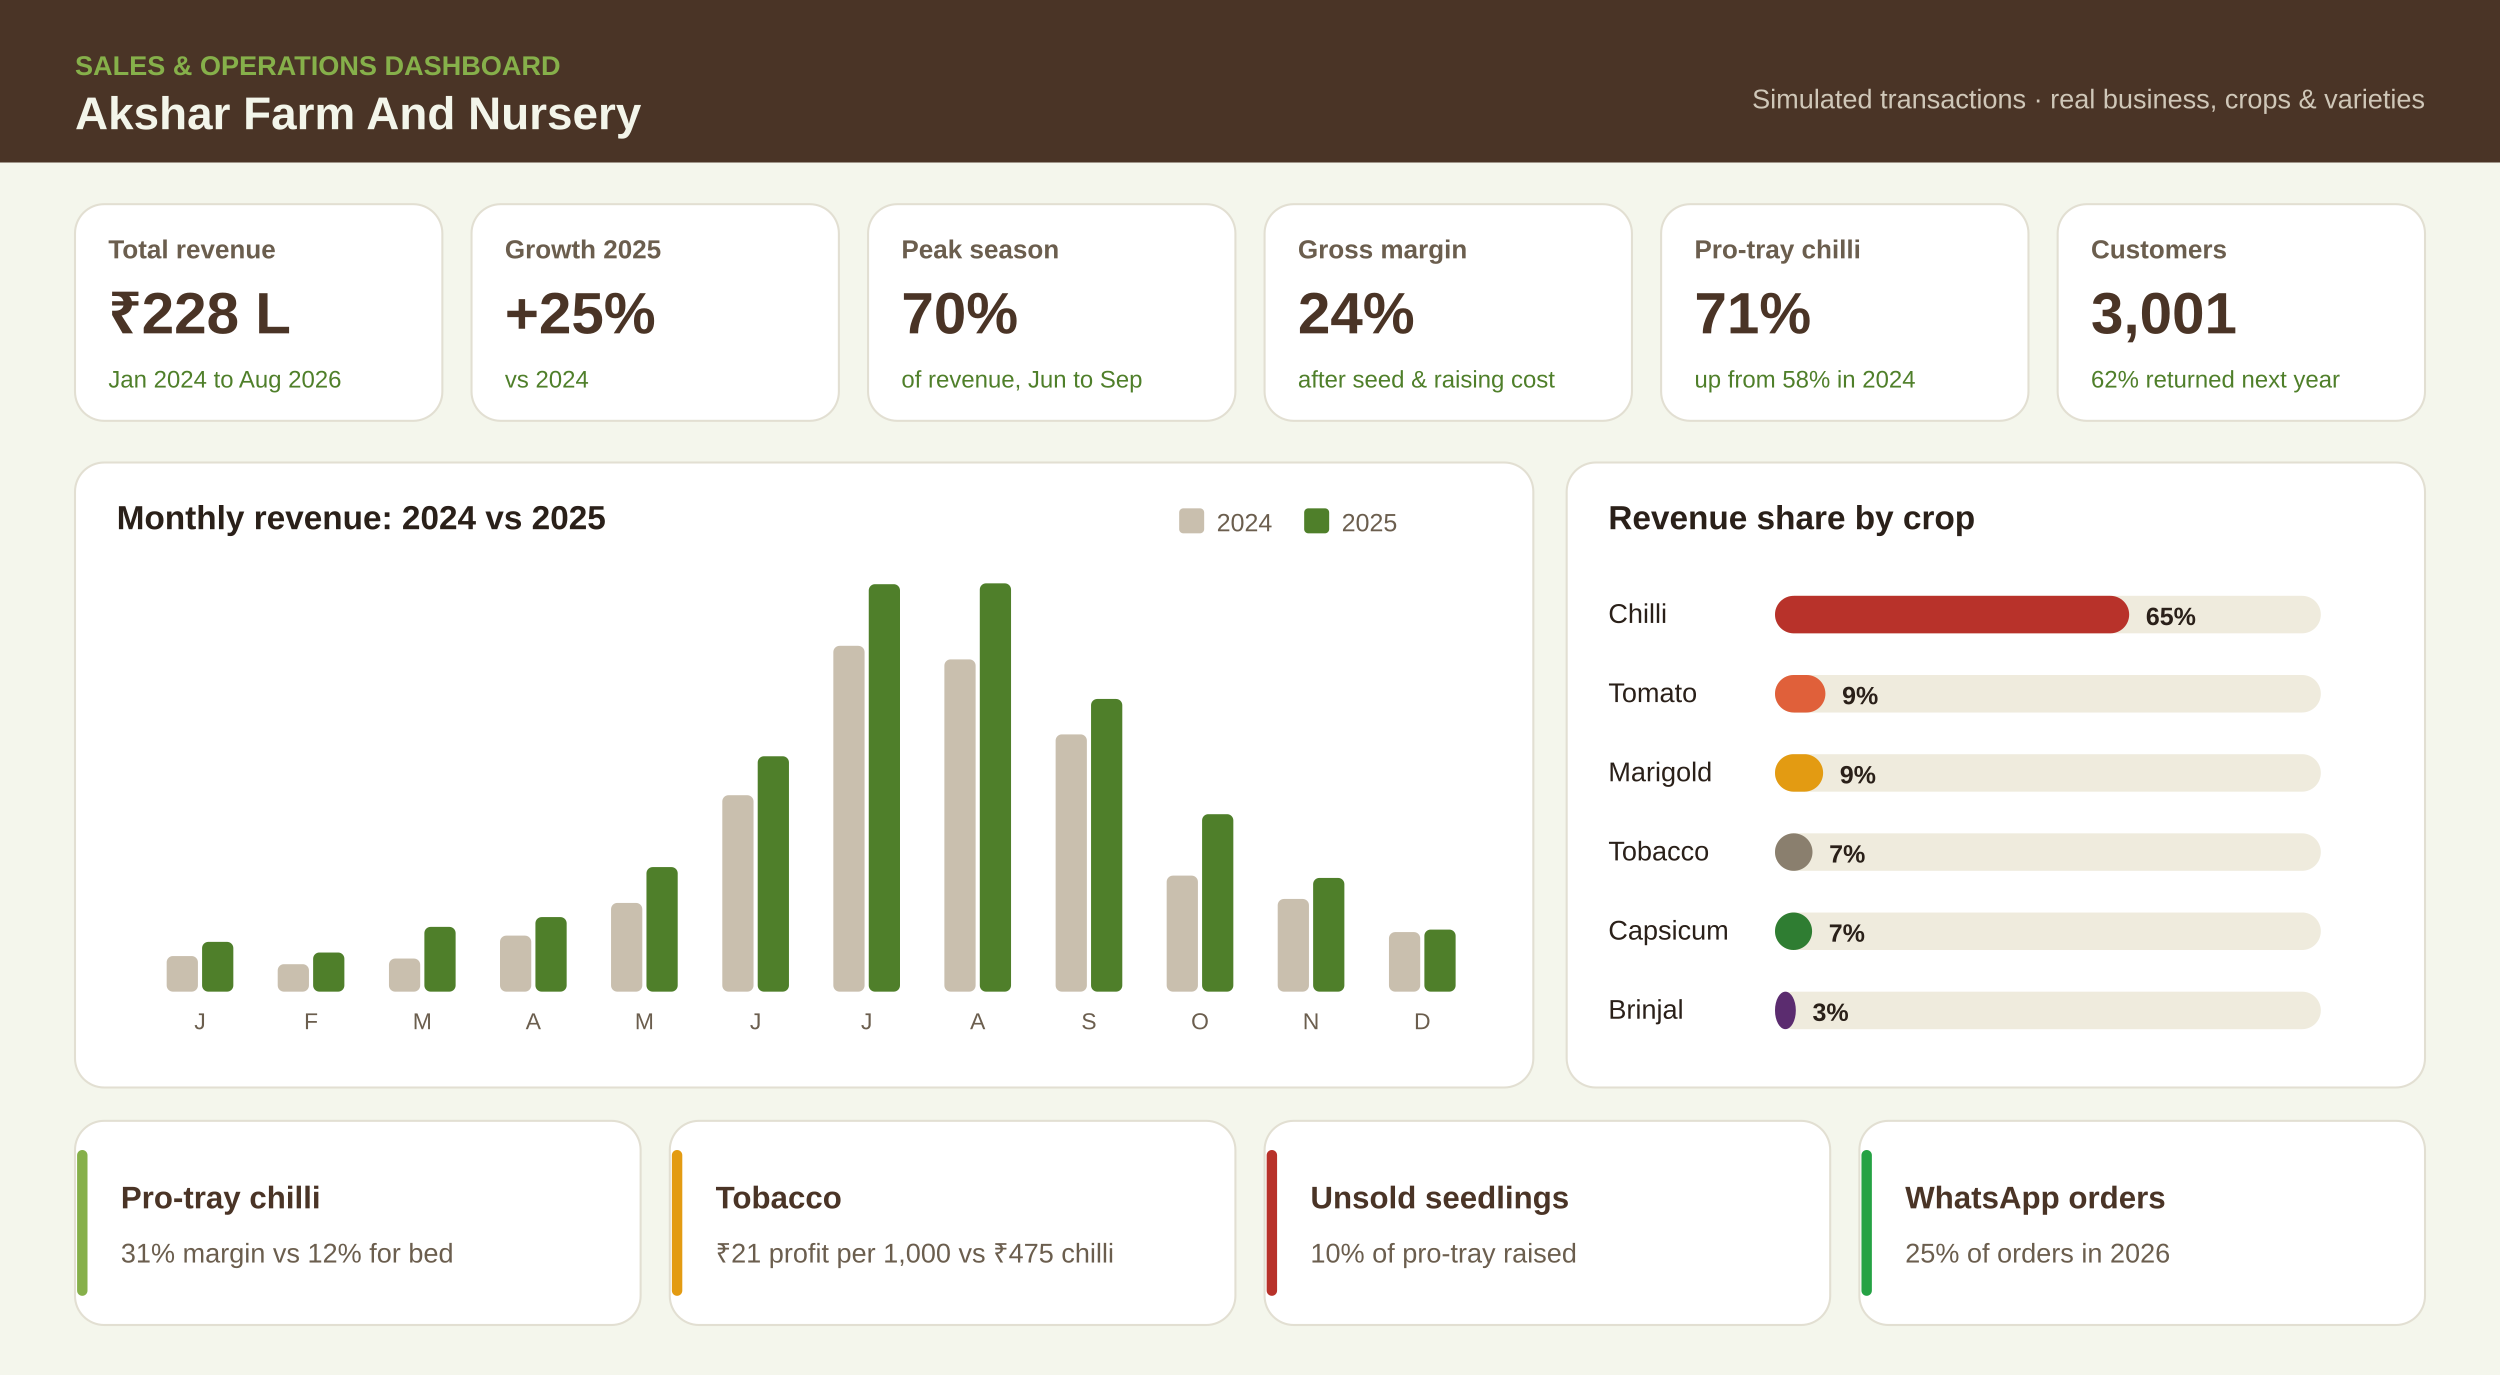
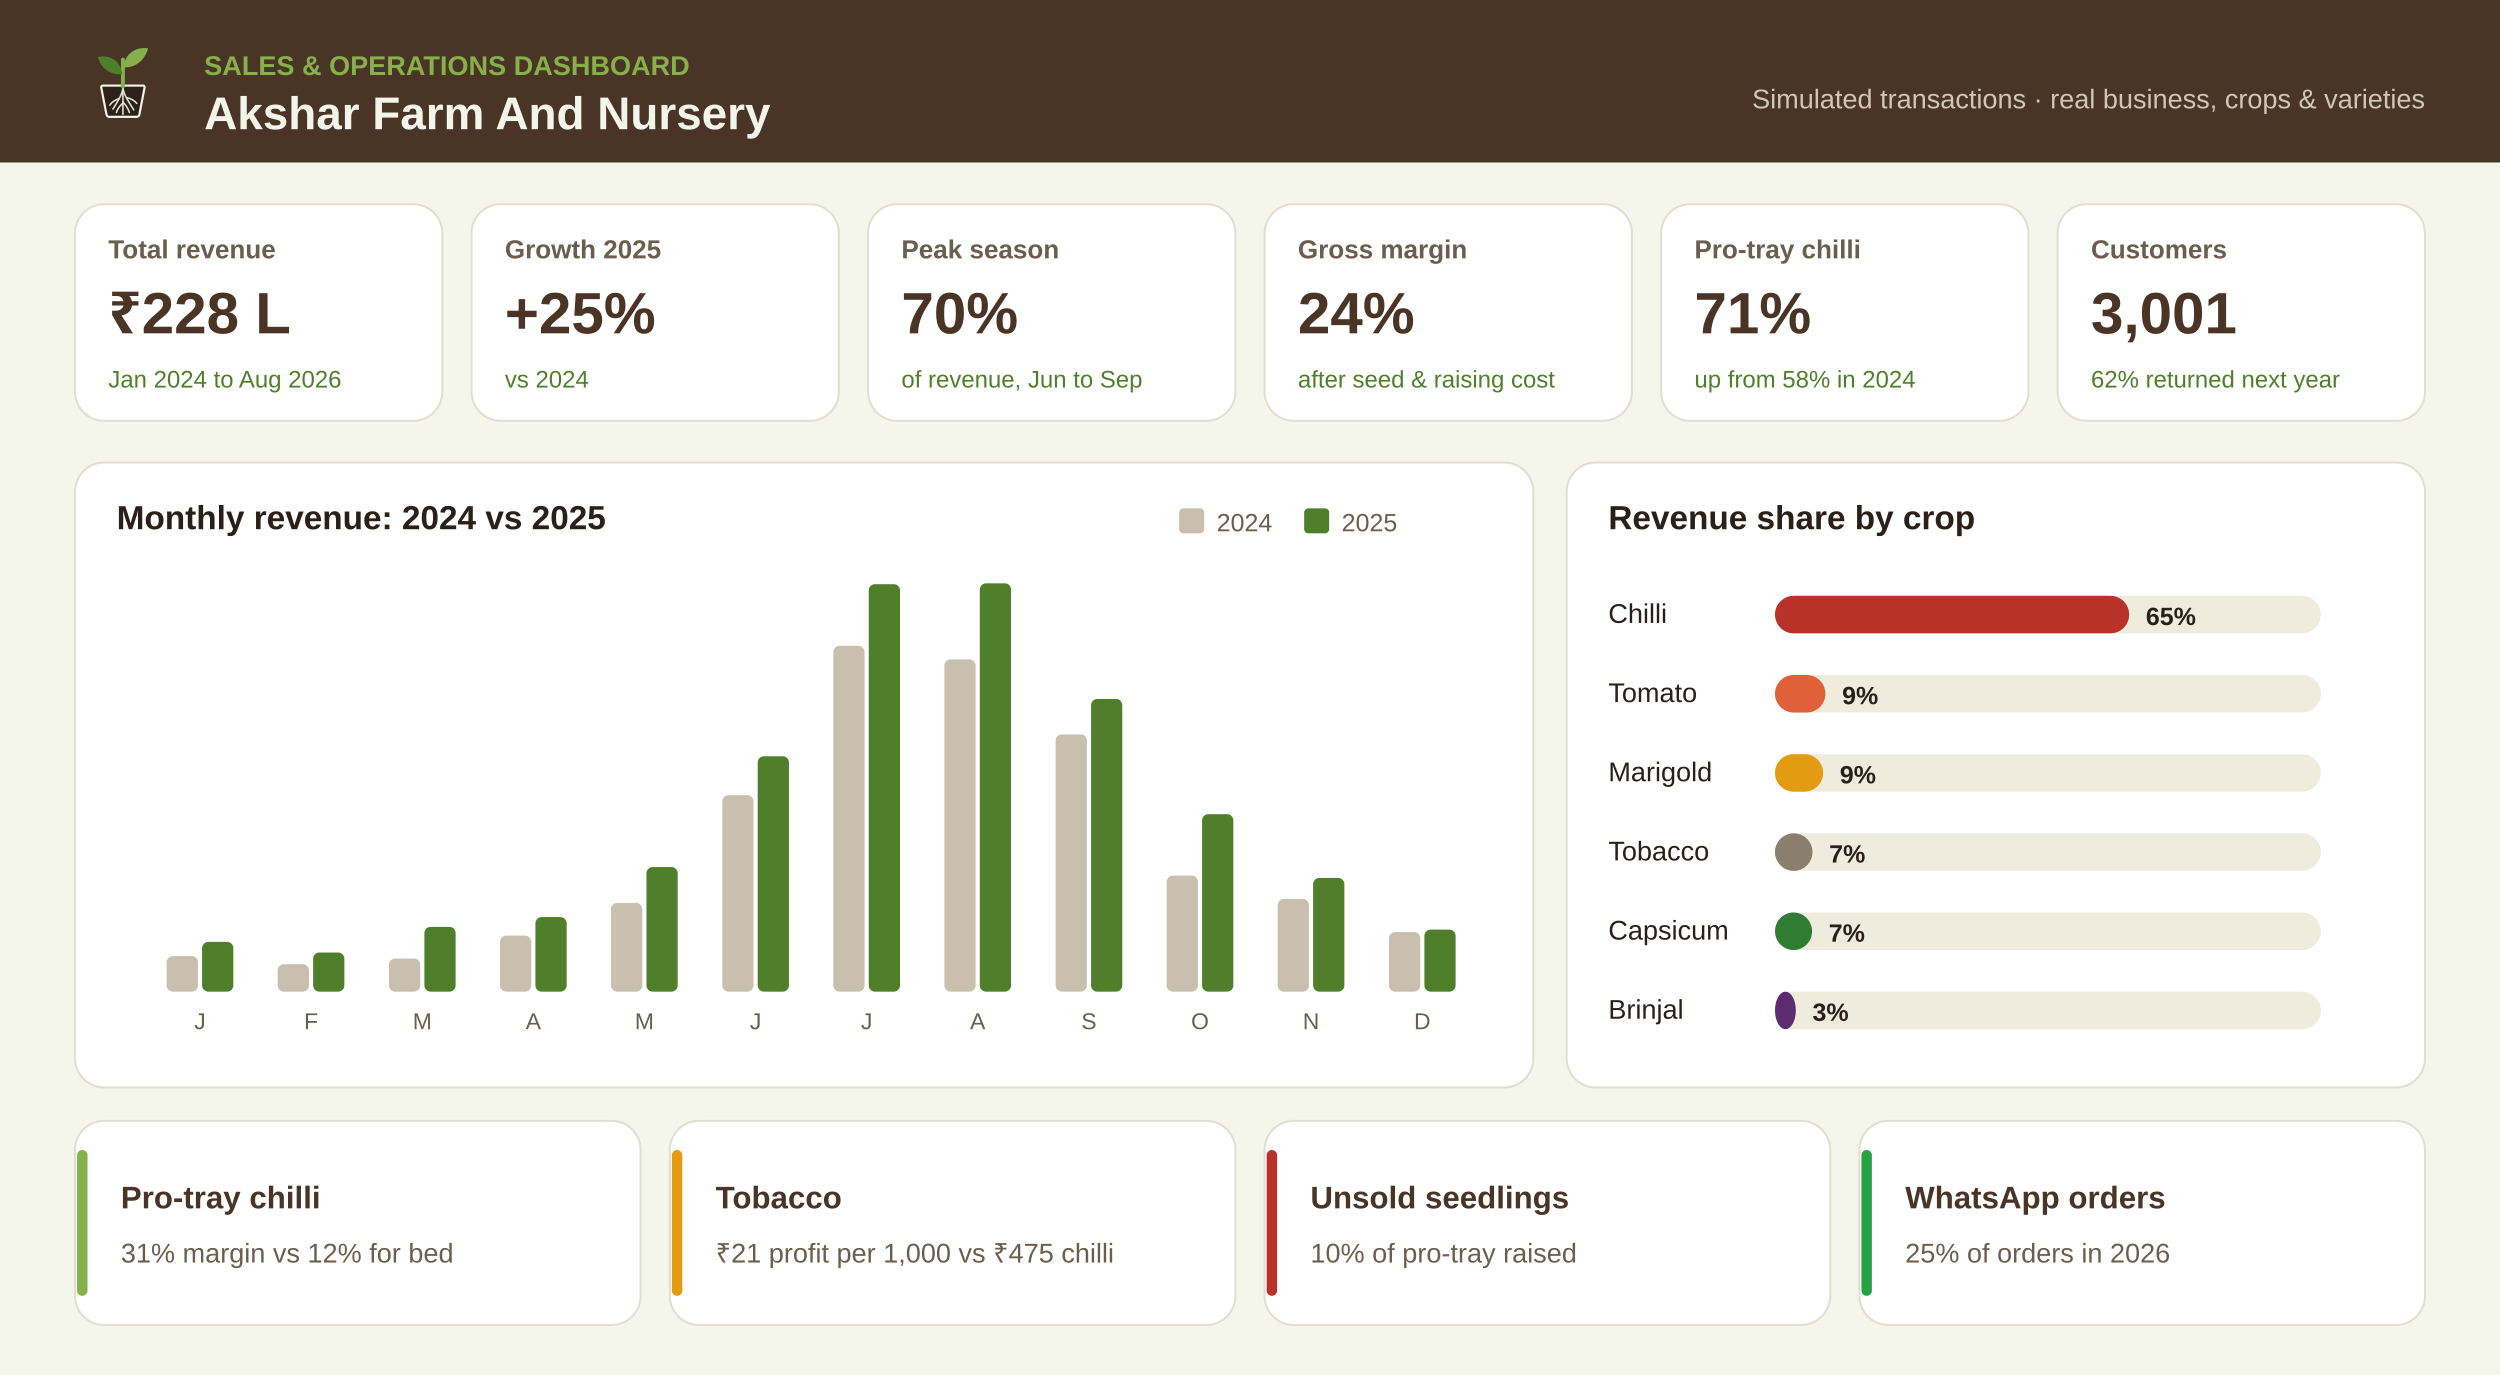
<svg xmlns="http://www.w3.org/2000/svg" viewBox="0 0 1200 660" width="1200" height="660" font-family="Segoe UI, Helvetica Neue, Arial, sans-serif">
  <rect width="1200" height="660" fill="#F4F6EC" />
  <rect width="1200" height="78" fill="#4A3426" />
-   <text x="36" y="36" font-size="13" font-weight="600" fill="#86B04A">SALES &amp; OPERATIONS DASHBOARD</text>
-   <text x="36" y="62" font-size="22" font-weight="800" fill="#F3F5EA">Akshar Farm And Nursery</text>
+   <g transform="translate(34,14) scale(0.2083333)">
+     <rect width="240" height="240" rx="54" fill="#4A3426" />
+     <clipPath id="ic">
+       <path d="M70 134 Q70 130 74 130 H166 Q170 130 170 134 L158 196 Q157 202 151 202 H89 Q83 202 82 196 Z" />
+     </clipPath>
+     <path d="M70 134 Q70 130 74 130 H166 Q170 130 170 134 L158 196 Q157 202 151 202 H89 Q83 202 82 196 Z" fill="#2E2119" />
+     <g clip-path="url(#ic)" stroke="#F3F5EA" stroke-width="3.6" stroke-linecap="round" fill="none" opacity=".92">
+       <path d="M120 136 C118 152 108 166 97 184" />
+       <path d="M120 136 C123 154 134 168 145 186" />
+       <path d="M120 136 L120 196" />
+       <path d="M111 160 C103 163 95 167 90 175" />
+       <path d="M130 158 C139 160 147 165 152 171" />
+       <path d="M120 170 C114 176 108 182 105 192" />
+       <path d="M120 168 C127 175 132 183 135 192" />
+     </g>
+     <path d="M70 134 Q70 130 74 130 H166 Q170 130 170 134 L158 196 Q157 202 151 202 H89 Q83 202 82 196 Z" fill="none" stroke="#F3F5EA" stroke-width="5" stroke-linejoin="round" />
+     <path d="M120 132 V70" stroke="#86B04A" stroke-width="9" stroke-linecap="round" />
+     <path d="M119 104 C92 106 70 92 62 64 C92 58 114 74 119 104Z" fill="#4F7F2A" />
+     <path d="M121 88 C146 90 170 74 178 44 C148 40 124 58 121 88Z" fill="#86B04A" />
+     <circle cx="178" cy="44" r="0" fill="#E39B12" />
+   </g>
+   <text x="98" y="36" font-size="13" font-weight="600" fill="#86B04A">SALES &amp; OPERATIONS DASHBOARD</text>
+   <text x="98" y="62" font-size="22" font-weight="800" fill="#F3F5EA">Akshar Farm And Nursery</text>
  <text x="1164" y="52" font-size="13" text-anchor="end" fill="#CFC7B8">Simulated transactions · real business, crops &amp; varieties</text>
  <rect x="36.0" y="98" width="176.333" height="104" rx="14" fill="#FFFFFF" stroke="#E2DFD2" />
  <text x="52.0" y="124" font-size="12.5" font-weight="600" fill="#6B5E4E">Total revenue</text>
  <text x="52.0" y="160" font-size="28" font-weight="800" fill="#4A3426">₹228 L</text>
  <text x="52.0" y="186" font-size="11.5" fill="#4F7F2A">Jan 2024 to Aug 2026</text>
  <rect x="226.333" y="98" width="176.333" height="104" rx="14" fill="#FFFFFF" stroke="#E2DFD2" />
  <text x="242.333" y="124" font-size="12.5" font-weight="600" fill="#6B5E4E">Growth 2025</text>
  <text x="242.333" y="160" font-size="28" font-weight="800" fill="#4A3426">+25%</text>
  <text x="242.333" y="186" font-size="11.5" fill="#4F7F2A">vs 2024</text>
  <rect x="416.667" y="98" width="176.333" height="104" rx="14" fill="#FFFFFF" stroke="#E2DFD2" />
  <text x="432.667" y="124" font-size="12.5" font-weight="600" fill="#6B5E4E">Peak season</text>
  <text x="432.667" y="160" font-size="28" font-weight="800" fill="#4A3426">70%</text>
  <text x="432.667" y="186" font-size="11.5" fill="#4F7F2A">of revenue, Jun to Sep</text>
  <rect x="607.0" y="98" width="176.333" height="104" rx="14" fill="#FFFFFF" stroke="#E2DFD2" />
  <text x="623.0" y="124" font-size="12.5" font-weight="600" fill="#6B5E4E">Gross margin</text>
  <text x="623.0" y="160" font-size="28" font-weight="800" fill="#4A3426">24%</text>
  <text x="623.0" y="186" font-size="11.5" fill="#4F7F2A">after seed &amp; raising cost</text>
  <rect x="797.333" y="98" width="176.333" height="104" rx="14" fill="#FFFFFF" stroke="#E2DFD2" />
  <text x="813.333" y="124" font-size="12.5" font-weight="600" fill="#6B5E4E">Pro-tray chilli</text>
  <text x="813.333" y="160" font-size="28" font-weight="800" fill="#4A3426">71%</text>
  <text x="813.333" y="186" font-size="11.5" fill="#4F7F2A">up from 58% in 2024</text>
  <rect x="987.667" y="98" width="176.333" height="104" rx="14" fill="#FFFFFF" stroke="#E2DFD2" />
  <text x="1003.667" y="124" font-size="12.5" font-weight="600" fill="#6B5E4E">Customers</text>
  <text x="1003.667" y="160" font-size="28" font-weight="800" fill="#4A3426">3,001</text>
  <text x="1003.667" y="186" font-size="11.5" fill="#4F7F2A">62% returned next year</text>
  <rect x="36" y="222" width="700" height="300" rx="14" fill="#FFFFFF" stroke="#E2DFD2" />
  <text x="56" y="254" font-size="16" font-weight="700" fill="#2A2019">Monthly revenue: 2024 vs 2025</text>
  <rect x="80.0" y="458.9" width="15" height="17.1" rx="3" fill="#C9BFAE" />
  <rect x="97.0" y="452.1" width="15" height="23.9" rx="3" fill="#4F7F2A" />
  <text x="96.0" y="494" font-size="11" text-anchor="middle" fill="#6B5E4E">J</text>
  <rect x="133.3" y="462.8" width="15" height="13.2" rx="3" fill="#C9BFAE" />
  <rect x="150.3" y="457.2" width="15" height="18.8" rx="3" fill="#4F7F2A" />
  <text x="149.3" y="494" font-size="11" text-anchor="middle" fill="#6B5E4E">F</text>
  <rect x="186.7" y="460.1" width="15" height="15.9" rx="3" fill="#C9BFAE" />
  <rect x="203.7" y="444.9" width="15" height="31.1" rx="3" fill="#4F7F2A" />
  <text x="202.7" y="494" font-size="11" text-anchor="middle" fill="#6B5E4E">M</text>
  <rect x="240.0" y="449.1" width="15" height="26.9" rx="3" fill="#C9BFAE" />
  <rect x="257.0" y="440.2" width="15" height="35.8" rx="3" fill="#4F7F2A" />
  <text x="256.0" y="494" font-size="11" text-anchor="middle" fill="#6B5E4E">A</text>
  <rect x="293.3" y="433.4" width="15" height="42.6" rx="3" fill="#C9BFAE" />
  <rect x="310.3" y="416.2" width="15" height="59.8" rx="3" fill="#4F7F2A" />
  <text x="309.3" y="494" font-size="11" text-anchor="middle" fill="#6B5E4E">M</text>
  <rect x="346.7" y="381.7" width="15" height="94.3" rx="3" fill="#C9BFAE" />
  <rect x="363.7" y="363.0" width="15" height="113.0" rx="3" fill="#4F7F2A" />
  <text x="362.7" y="494" font-size="11" text-anchor="middle" fill="#6B5E4E">J</text>
  <rect x="400.0" y="310.0" width="15" height="166.0" rx="3" fill="#C9BFAE" />
  <rect x="417.0" y="280.4" width="15" height="195.6" rx="3" fill="#4F7F2A" />
  <text x="416.0" y="494" font-size="11" text-anchor="middle" fill="#6B5E4E">J</text>
  <rect x="453.3" y="316.5" width="15" height="159.5" rx="3" fill="#C9BFAE" />
  <rect x="470.3" y="280.0" width="15" height="196.0" rx="3" fill="#4F7F2A" />
  <text x="469.3" y="494" font-size="11" text-anchor="middle" fill="#6B5E4E">A</text>
  <rect x="506.7" y="352.5" width="15" height="123.5" rx="3" fill="#C9BFAE" />
  <rect x="523.7" y="335.5" width="15" height="140.5" rx="3" fill="#4F7F2A" />
  <text x="522.7" y="494" font-size="11" text-anchor="middle" fill="#6B5E4E">S</text>
  <rect x="560.0" y="420.3" width="15" height="55.7" rx="3" fill="#C9BFAE" />
  <rect x="577.0" y="390.8" width="15" height="85.2" rx="3" fill="#4F7F2A" />
  <text x="576.0" y="494" font-size="11" text-anchor="middle" fill="#6B5E4E">O</text>
  <rect x="613.3" y="431.5" width="15" height="44.5" rx="3" fill="#C9BFAE" />
  <rect x="630.3" y="421.4" width="15" height="54.6" rx="3" fill="#4F7F2A" />
  <text x="629.3" y="494" font-size="11" text-anchor="middle" fill="#6B5E4E">N</text>
  <rect x="666.7" y="447.4" width="15" height="28.6" rx="3" fill="#C9BFAE" />
  <rect x="683.7" y="446.2" width="15" height="29.8" rx="3" fill="#4F7F2A" />
  <text x="682.7" y="494" font-size="11" text-anchor="middle" fill="#6B5E4E">D</text>
  <rect x="566" y="244" width="12" height="12" rx="2" fill="#C9BFAE" />
  <text x="584" y="255" font-size="12" fill="#6B5E4E">2024</text>
  <rect x="626" y="244" width="12" height="12" rx="2" fill="#4F7F2A" />
  <text x="644" y="255" font-size="12" fill="#6B5E4E">2025</text>
  <rect x="752" y="222" width="412" height="300" rx="14" fill="#FFFFFF" stroke="#E2DFD2" />
  <text x="772" y="254" font-size="16" font-weight="700" fill="#2A2019">Revenue share by crop</text>
  <text x="772" y="299" font-size="13" fill="#2A2019">Chilli</text>
  <rect x="852" y="286" width="262" height="18" rx="9" fill="#EFEBDD" />
  <rect x="852" y="286" width="170.0" height="18" rx="9" fill="#B8322A" />
  <text x="1030.0" y="300" font-size="12" font-weight="700" fill="#2A2019">65%</text>
  <text x="772" y="337" font-size="13" fill="#2A2019">Tomato</text>
  <rect x="852" y="324" width="262" height="18" rx="9" fill="#EFEBDD" />
  <rect x="852" y="324" width="24.2" height="18" rx="9" fill="#E0603A" />
  <text x="884.2" y="338" font-size="12" font-weight="700" fill="#2A2019">9%</text>
  <text x="772" y="375" font-size="13" fill="#2A2019">Marigold</text>
  <rect x="852" y="362" width="262" height="18" rx="9" fill="#EFEBDD" />
  <rect x="852" y="362" width="23.1" height="18" rx="9" fill="#E39B12" />
  <text x="883.1" y="376" font-size="12" font-weight="700" fill="#2A2019">9%</text>
  <text x="772" y="413" font-size="13" fill="#2A2019">Tobacco</text>
  <rect x="852" y="400" width="262" height="18" rx="9" fill="#EFEBDD" />
  <rect x="852" y="400" width="18.0" height="18" rx="9" fill="#8A7F6E" />
  <text x="878.0" y="414" font-size="12" font-weight="700" fill="#2A2019">7%</text>
  <text x="772" y="451" font-size="13" fill="#2A2019">Capsicum</text>
  <rect x="852" y="438" width="262" height="18" rx="9" fill="#EFEBDD" />
  <rect x="852" y="438" width="17.8" height="18" rx="9" fill="#2F7D32" />
  <text x="877.8" y="452" font-size="12" font-weight="700" fill="#2A2019">7%</text>
  <text x="772" y="489" font-size="13" fill="#2A2019">Brinjal</text>
  <rect x="852" y="476" width="262" height="18" rx="9" fill="#EFEBDD" />
  <rect x="852" y="476" width="10.0" height="18" rx="9" fill="#5B2C6F" />
  <text x="870.0" y="490" font-size="12" font-weight="700" fill="#2A2019">3%</text>
  <rect x="36.0" y="538" width="271.5" height="98" rx="14" fill="#FFFFFF" stroke="#E2DFD2" />
  <rect x="37.0" y="552" width="5" height="70" rx="2.5" fill="#86B04A" />
  <text x="58.0" y="580" font-size="15" font-weight="700" fill="#4A3426">Pro-tray chilli</text>
  <text x="58.0" y="606" font-size="13" fill="#6B5E4E">31% margin vs 12% for bed</text>
  <rect x="321.5" y="538" width="271.5" height="98" rx="14" fill="#FFFFFF" stroke="#E2DFD2" />
  <rect x="322.5" y="552" width="5" height="70" rx="2.5" fill="#E39B12" />
  <text x="343.5" y="580" font-size="15" font-weight="700" fill="#4A3426">Tobacco</text>
  <text x="343.5" y="606" font-size="13" fill="#6B5E4E">₹21 profit per 1,000 vs ₹475 chilli</text>
  <rect x="607.0" y="538" width="271.5" height="98" rx="14" fill="#FFFFFF" stroke="#E2DFD2" />
  <rect x="608.0" y="552" width="5" height="70" rx="2.5" fill="#B8322A" />
  <text x="629.0" y="580" font-size="15" font-weight="700" fill="#4A3426">Unsold seedlings</text>
  <text x="629.0" y="606" font-size="13" fill="#6B5E4E">10% of pro-tray raised</text>
  <rect x="892.5" y="538" width="271.5" height="98" rx="14" fill="#FFFFFF" stroke="#E2DFD2" />
  <rect x="893.5" y="552" width="5" height="70" rx="2.5" fill="#25A244" />
  <text x="914.5" y="580" font-size="15" font-weight="700" fill="#4A3426">WhatsApp orders</text>
  <text x="914.5" y="606" font-size="13" fill="#6B5E4E">25% of orders in 2026</text>
</svg>
